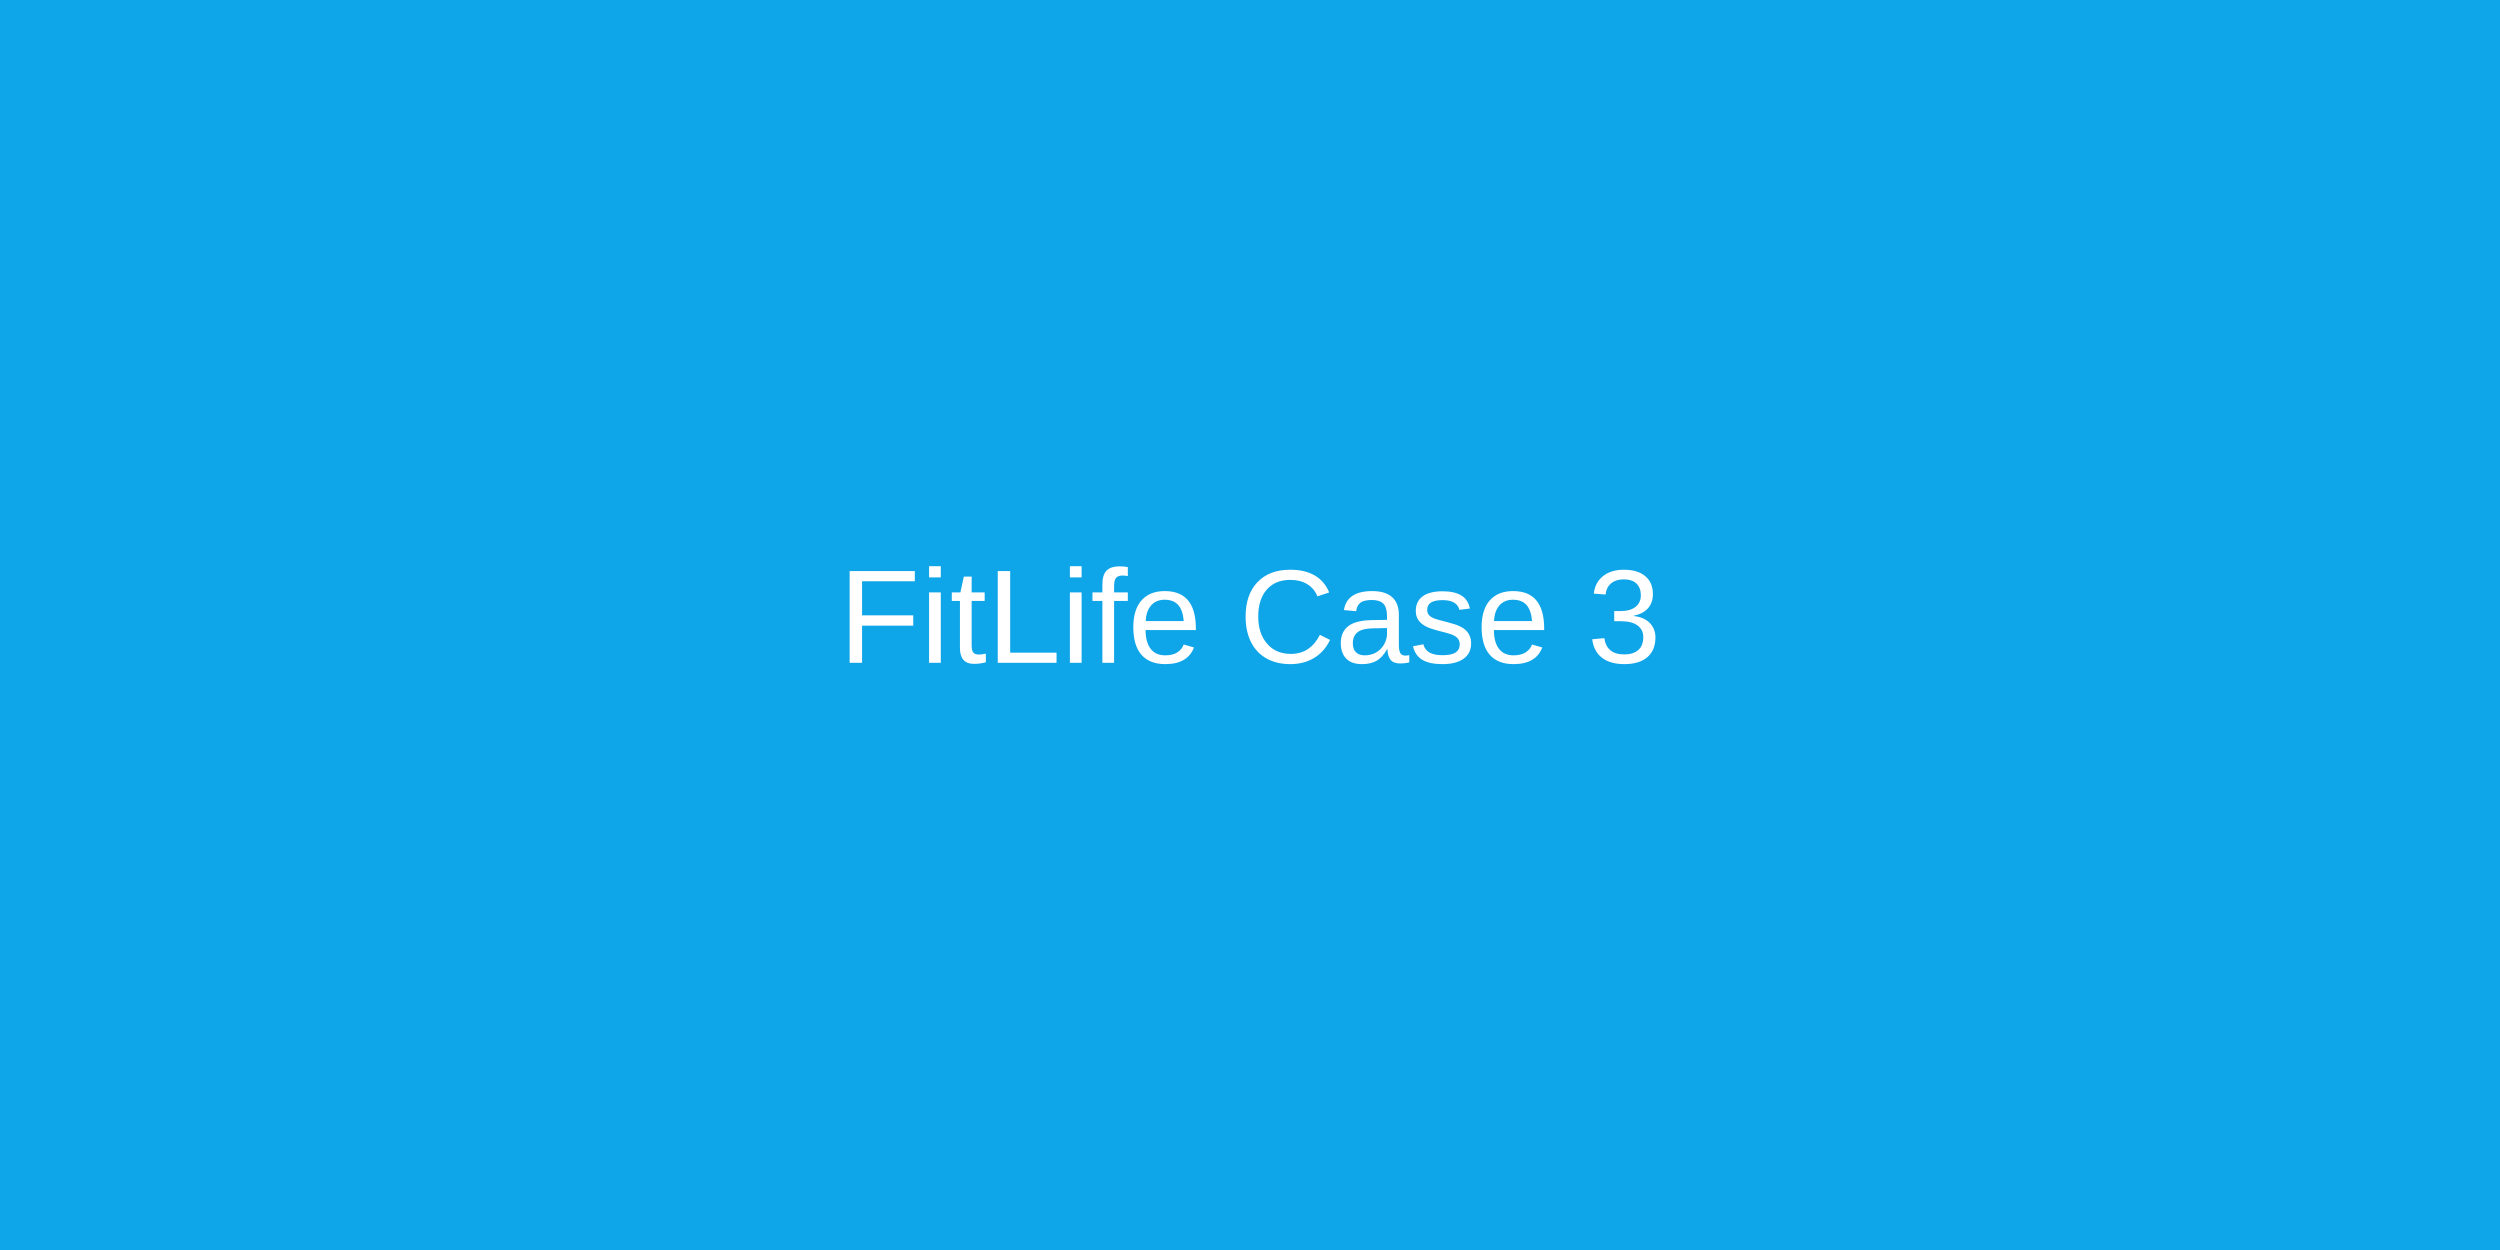
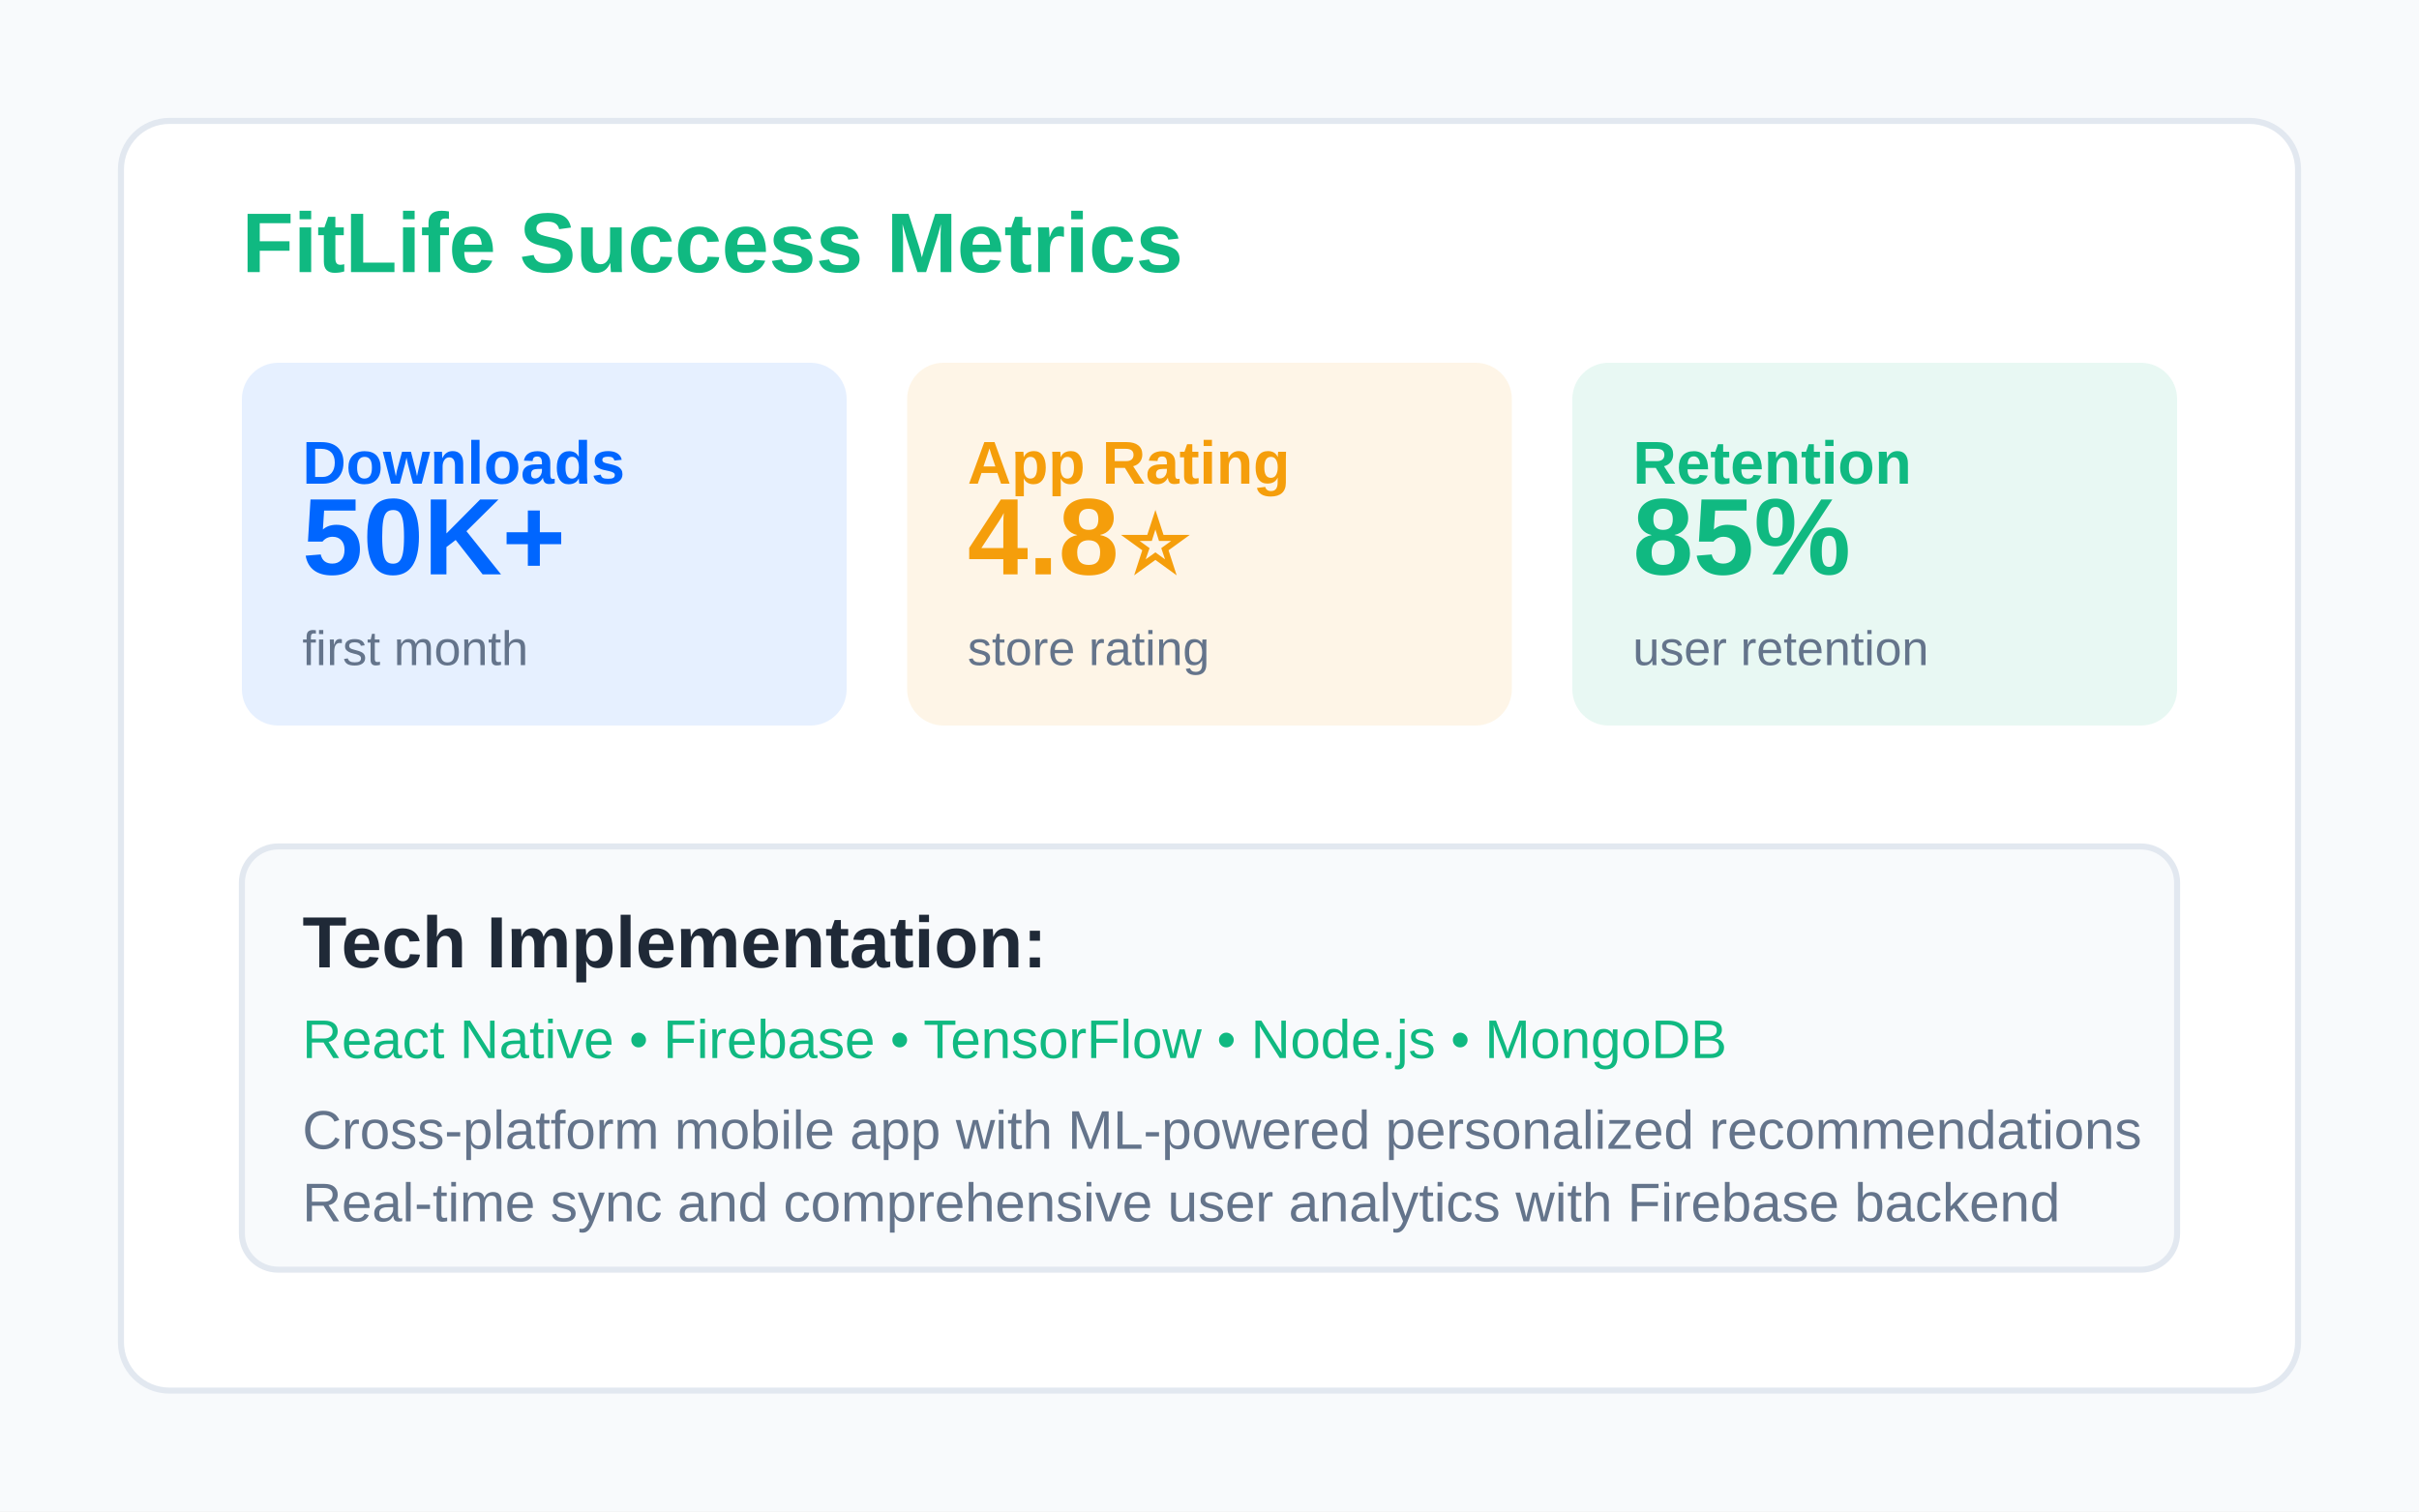
- <svg xmlns="http://www.w3.org/2000/svg" width="1200" height="600">
-   <rect width="100%" height="100%" fill="#0ea5e9" />
-   <text x="50%" y="50%" fill="white" font-size="64" font-family="Poppins, Arial" text-anchor="middle" dominant-baseline="middle">FitLife Case 3</text>
+ <svg xmlns="http://www.w3.org/2000/svg" width="400" height="250">
+   <rect width="400" height="250" fill="#f8fafc" />
+   <rect x="20" y="20" width="360" height="210" rx="8" fill="#ffffff" stroke="#e2e8f0" />
+   <text x="40" y="45" font-family="Arial, sans-serif" font-size="14" font-weight="bold" fill="#10b981">FitLife Success Metrics</text>
+   <rect x="40" y="60" width="100" height="60" fill="#0066FF" opacity="0.1" rx="6" />
+   <text x="50" y="80" font-family="Arial, sans-serif" font-size="10" font-weight="bold" fill="#0066FF">Downloads</text>
+   <text x="50" y="95" font-family="Arial, sans-serif" font-size="18" font-weight="bold" fill="#0066FF">50K+</text>
+   <text x="50" y="110" font-family="Arial, sans-serif" font-size="8" fill="#64748b">first month</text>
+   <rect x="150" y="60" width="100" height="60" fill="#f59e0b" opacity="0.1" rx="6" />
+   <text x="160" y="80" font-family="Arial, sans-serif" font-size="10" font-weight="bold" fill="#f59e0b">App Rating</text>
+   <text x="160" y="95" font-family="Arial, sans-serif" font-size="18" font-weight="bold" fill="#f59e0b">4.8⭐</text>
+   <text x="160" y="110" font-family="Arial, sans-serif" font-size="8" fill="#64748b">store rating</text>
+   <rect x="260" y="60" width="100" height="60" fill="#10b981" opacity="0.1" rx="6" />
+   <text x="270" y="80" font-family="Arial, sans-serif" font-size="10" font-weight="bold" fill="#10b981">Retention</text>
+   <text x="270" y="95" font-family="Arial, sans-serif" font-size="18" font-weight="bold" fill="#10b981">85%</text>
+   <text x="270" y="110" font-family="Arial, sans-serif" font-size="8" fill="#64748b">user retention</text>
+   <rect x="40" y="140" width="320" height="70" fill="#f8fafc" stroke="#e2e8f0" rx="6" />
+   <text x="50" y="160" font-family="Arial, sans-serif" font-size="12" font-weight="bold" fill="#1f2937">Tech Implementation:</text>
+   <text x="50" y="175" font-family="Arial, sans-serif" font-size="9" fill="#10b981">React Native • Firebase • TensorFlow • Node.js • MongoDB</text>
+   <text x="50" y="190" font-family="Arial, sans-serif" font-size="9" fill="#64748b">Cross-platform mobile app with ML-powered personalized recommendations</text>
+   <text x="50" y="202" font-family="Arial, sans-serif" font-size="9" fill="#64748b">Real-time sync and comprehensive user analytics with Firebase backend</text>
</svg>
